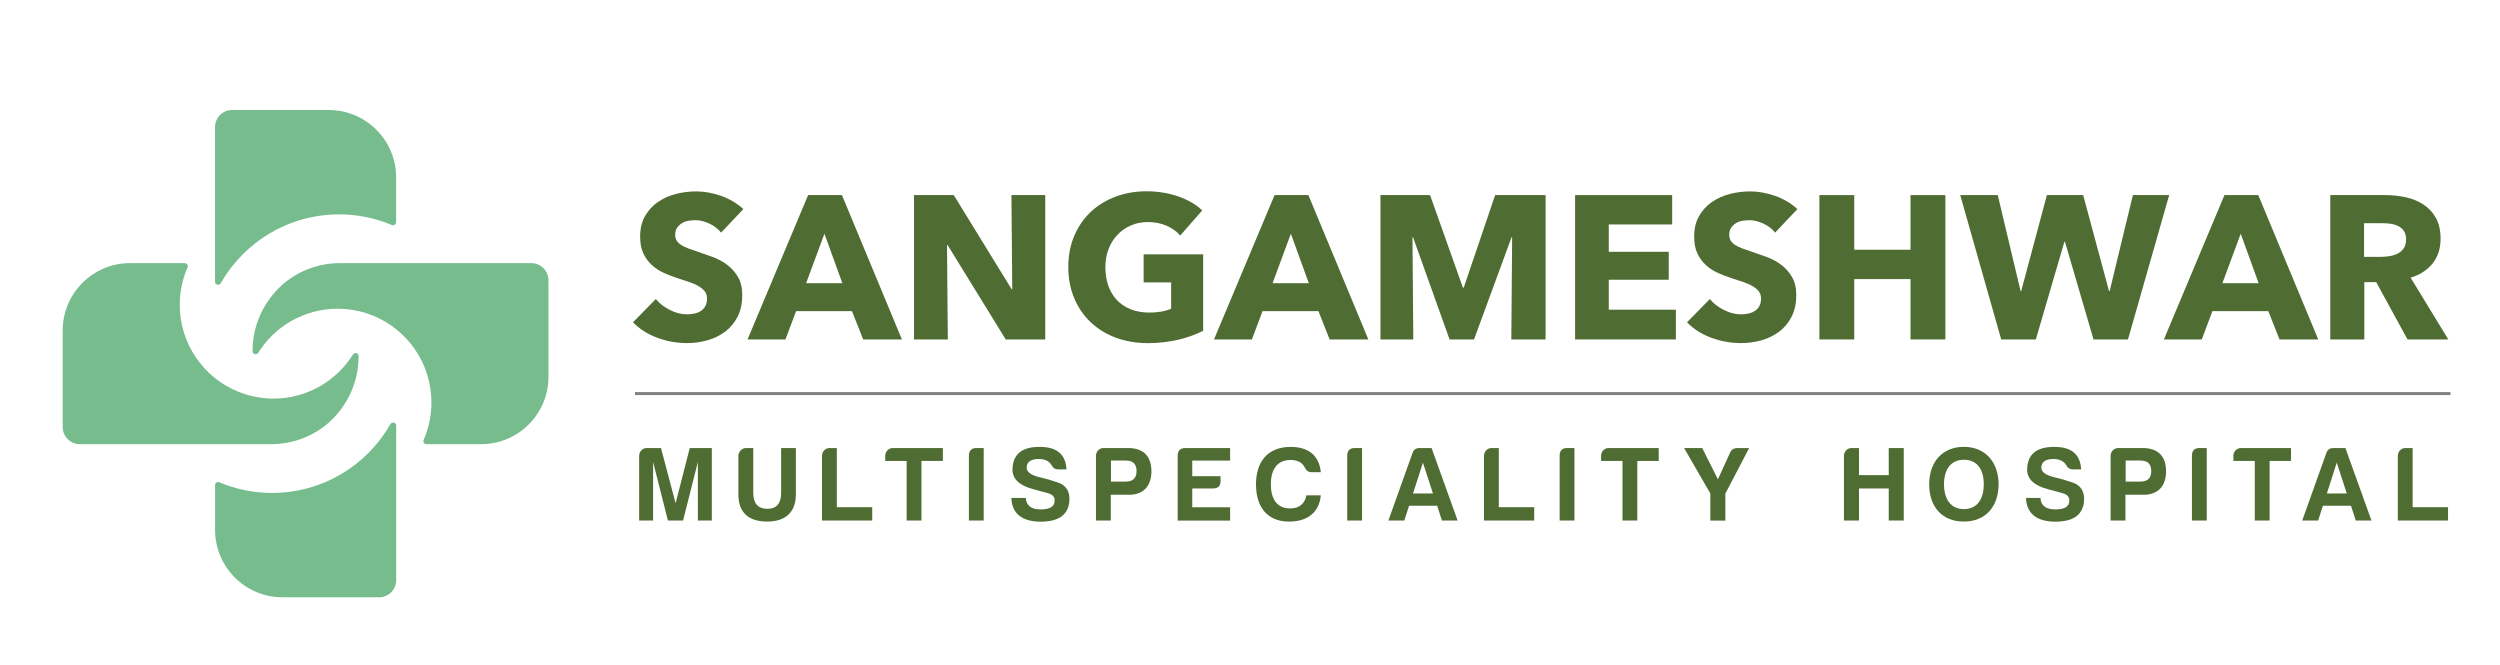
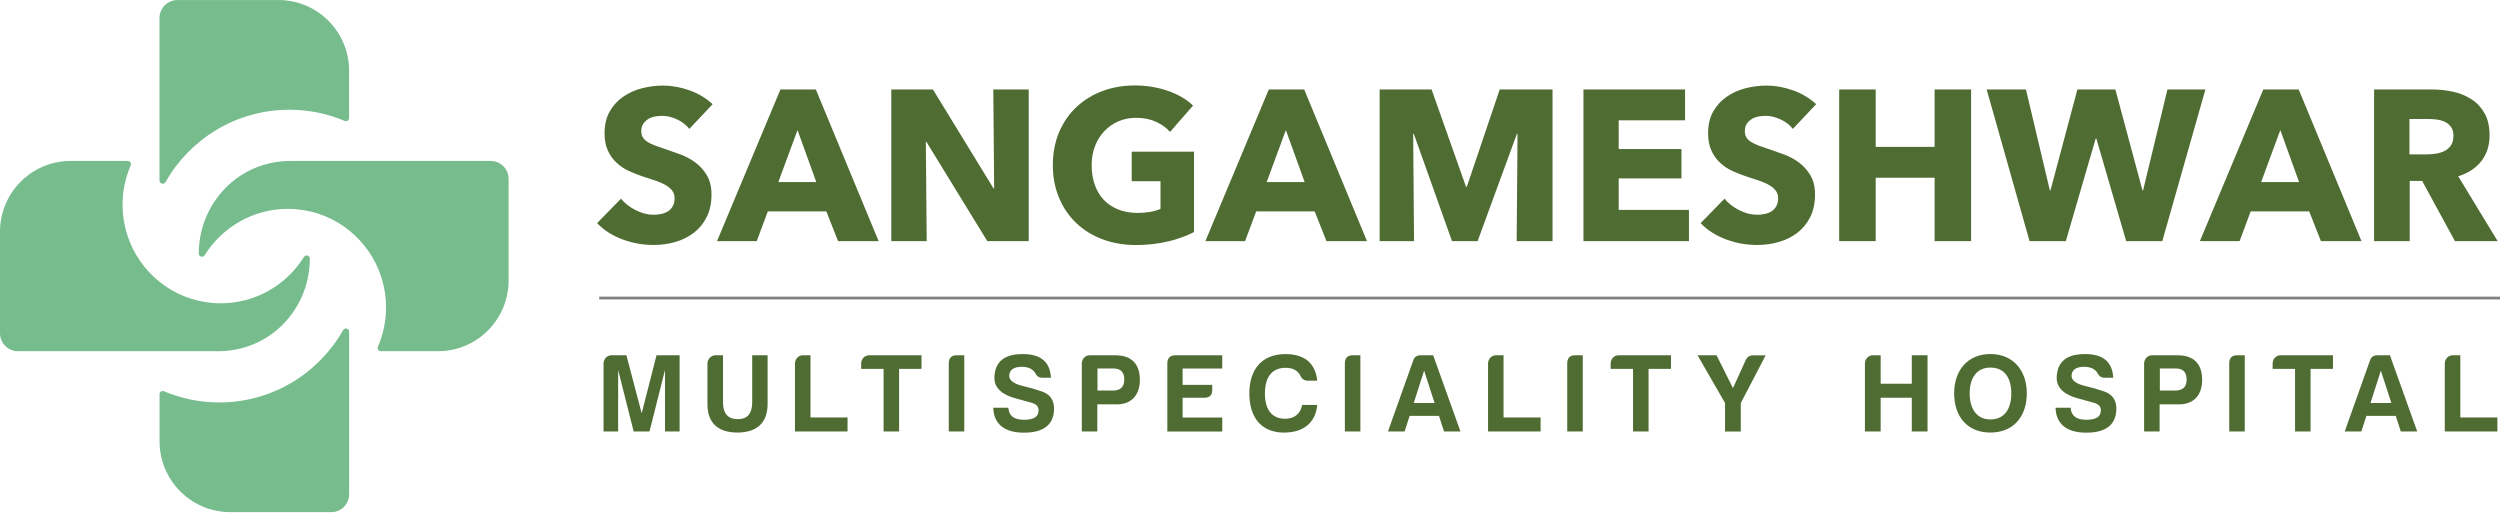
- <svg xmlns="http://www.w3.org/2000/svg" width="459" height="122" viewBox="0 0 459 122" fill="none">
-   <path d="M100.7 69.17V51.46C100.7 49.72 99.29 48.31 97.55 48.31H62.46C58.65 48.31 54.94 49.62 52.05 52.1C51.95 52.19 51.85 52.27 51.75 52.36C48.45 55.34 46.37 59.66 46.37 64.46V64.48C46.37 65.04 47.1 65.25 47.4 64.78C50.44 59.92 55.84 56.68 62 56.68C62.48 56.68 62.95 56.7 63.42 56.74C70.5 57.32 76.36 62.18 78.42 68.73C78.93 70.36 79.21 72.09 79.21 73.89C79.21 76.33 78.7 78.66 77.78 80.77C77.62 81.14 77.9 81.55 78.3 81.55H88.32C95.16 81.55 100.7 76.01 100.7 69.17Z" fill="#76BC8D" />
-   <path d="M11.51 60.69V78.4C11.51 80.14 12.92 81.55 14.66 81.55H49.75C53.56 81.55 57.27 80.24 60.16 77.76C60.26 77.67 60.36 77.59 60.46 77.5C63.76 74.52 65.84 70.2 65.84 65.4V65.38C65.84 64.82 65.11 64.61 64.81 65.08C61.77 69.94 56.37 73.18 50.21 73.18C49.73 73.18 49.26 73.16 48.79 73.12C41.71 72.54 35.85 67.68 33.79 61.13C33.28 59.5 33 57.77 33 55.97C33 53.53 33.51 51.2 34.43 49.09C34.59 48.72 34.31 48.31 33.91 48.31H23.89C17.05 48.31 11.51 53.85 11.51 60.69Z" fill="#76BC8D" />
-   <path d="M69.579 109.66H51.869C45.029 109.66 39.489 104.12 39.489 97.28V89.06C39.489 88.66 39.899 88.39 40.269 88.55C43.249 89.8 46.519 90.5 49.959 90.5C59.269 90.5 67.389 85.41 71.689 77.86C71.969 77.36 72.739 77.56 72.739 78.14V106.52C72.739 108.26 71.329 109.67 69.589 109.67L69.579 109.66Z" fill="#76BC8D" />
-   <path d="M42.639 20.2H60.349C67.189 20.2 72.73 25.74 72.73 32.58V40.8C72.73 41.2 72.32 41.47 71.95 41.31C68.969 40.06 65.7 39.36 62.26 39.36C52.95 39.36 44.83 44.45 40.529 52C40.249 52.5 39.48 52.3 39.48 51.72V23.34C39.48 21.6 40.889 20.19 42.63 20.19L42.639 20.2Z" fill="#76BC8D" />
-   <path d="M118.72 82.26H121.36L124.04 92.4L126.64 82.26H130.69V95.57H128.13V84.82L125.41 95.57H122.63L119.91 84.82V95.57H117.35V83.69C117.35 82.92 117.96 82.26 118.72 82.26Z" fill="#4F6C32" />
-   <path d="M136.949 82.26H138.299V90.48C138.299 92.42 139.159 93.4 140.859 93.42C142.559 93.44 143.419 92.44 143.419 90.48V82.26H146.119V90.79C146.119 94.06 144.199 95.76 140.849 95.76C137.499 95.76 135.569 94.15 135.569 90.79V83.69C135.569 82.97 136.199 82.26 136.939 82.26H136.949Z" fill="#4F6C32" />
-   <path d="M152.29 82.26H153.64V93.12H160.14V95.57H150.92V83.69C150.92 82.92 151.53 82.26 152.29 82.26Z" fill="#4F6C32" />
-   <path d="M163.889 82.26H173.109V84.63H169.179V95.57H166.459V84.63H162.529V83.69C162.529 82.92 163.139 82.26 163.899 82.26H163.889Z" fill="#4F6C32" />
-   <path d="M177.89 83.69C177.89 82.75 178.34 82.26 179.26 82.26H180.61V95.57H177.89V83.69Z" fill="#4F6C32" />
-   <path d="M193.639 91.87C193.639 91.22 193.249 90.79 192.429 90.56C191.649 90.33 190.749 90.09 189.789 89.84C187.189 89.17 185.889 87.96 185.889 86.2C185.949 83.4 187.609 82.03 190.899 82.05C194.029 82.05 195.659 83.42 195.809 86.18H194.279C193.709 86.18 193.319 85.91 193.069 85.4C192.619 84.64 191.819 84.27 190.659 84.27C189.249 84.29 188.539 84.82 188.489 85.83C188.489 86.67 189.329 87.28 191.069 87.67C192.069 87.9 193.119 88.2 194.239 88.59C195.729 89.1 196.429 90.2 196.349 91.88C196.189 94.48 194.429 95.78 191.069 95.78C187.709 95.78 185.769 94.31 185.689 91.42H188.329C188.429 92.83 189.329 93.53 191.069 93.53C192.809 93.53 193.649 92.98 193.629 91.89L193.639 91.87Z" fill="#4F6C32" />
-   <path d="M207.31 90.83H203.94V95.57H201.22V83.69C201.22 82.92 201.83 82.26 202.59 82.26H207.11C209.93 82.26 211.4 83.77 211.4 86.55C211.4 89.17 209.97 90.84 207.31 90.84V90.83ZM206.62 88.42C207.99 88.44 208.67 87.79 208.67 86.5C208.67 85.21 208.02 84.56 206.75 84.56H203.97V88.42H206.61H206.62Z" fill="#4F6C32" />
-   <path d="M216.22 83.69C216.22 82.77 216.67 82.28 217.59 82.26H225.85V84.57H218.9V87.43H224.09V88.31C224.11 89.23 223.64 89.68 222.68 89.68H218.9V93.13H225.85V95.58H216.22V83.7V83.69Z" fill="#4F6C32" />
-   <path d="M236.73 95.77C232.64 95.77 230.6 93.07 230.6 88.92C230.6 84.77 232.75 82.05 236.96 82.05C238.58 82.05 239.9 82.44 240.9 83.26C241.84 84.1 242.37 85.26 242.5 86.7H240.86C240.27 86.7 239.84 86.43 239.59 85.9C239.14 84.94 238.26 84.45 236.97 84.45C234.45 84.45 233.33 86.23 233.33 88.91C233.33 91.59 234.41 93.35 236.89 93.35C238.59 93.35 239.57 92.41 239.86 90.94H242.5C242.24 94.01 240.09 95.76 236.73 95.76V95.77Z" fill="#4F6C32" />
-   <path d="M247.35 83.69C247.35 82.75 247.8 82.26 248.72 82.26H250.07V95.57H247.35V83.69Z" fill="#4F6C32" />
-   <path d="M262.839 82.26L267.619 95.57H264.739L263.859 92.85H258.709L257.829 95.57H254.909L259.349 83.14C259.549 82.55 259.979 82.26 260.639 82.26H262.829H262.839ZM259.429 90.6H263.089L261.249 84.94L259.429 90.6Z" fill="#4F6C32" />
-   <path d="M273.83 82.26H275.18V93.12H281.68V95.57H272.46V83.69C272.46 82.92 273.07 82.26 273.83 82.26Z" fill="#4F6C32" />
-   <path d="M286.35 83.69C286.35 82.75 286.8 82.26 287.72 82.26H289.07V95.57H286.35V83.69Z" fill="#4F6C32" />
-   <path d="M295.32 82.26H304.54V84.63H300.61V95.57H297.89V84.63H293.96V83.69C293.96 82.92 294.57 82.26 295.33 82.26H295.32Z" fill="#4F6C32" />
-   <path d="M314.019 95.57V90.6L309.199 82.26H312.529L315.409 88L317.659 83.07C317.909 82.54 318.329 82.27 318.909 82.27H321.139L316.779 90.61V95.58H314.019V95.57Z" fill="#4F6C32" />
-   <path d="M339.92 82.26H341.31V87.23H346.77V82.26H349.53V95.57H346.77V89.68H341.31V95.57H338.55V83.69C338.55 82.92 339.16 82.26 339.92 82.26Z" fill="#4F6C32" />
-   <path d="M354.199 88.91C354.199 84.84 356.609 82.04 360.559 82.04C364.509 82.04 366.939 84.88 366.939 88.91C366.939 92.94 364.609 95.76 360.559 95.76C356.509 95.76 354.199 92.98 354.199 88.91ZM356.919 88.91C356.919 91.51 358.069 93.47 360.559 93.47C363.049 93.47 364.219 91.59 364.219 88.91C364.219 86.23 363.049 84.41 360.559 84.41C358.069 84.41 356.919 86.33 356.919 88.91Z" fill="#4F6C32" />
-   <path d="M379.929 91.87C379.929 91.22 379.539 90.79 378.719 90.56C377.939 90.33 377.039 90.09 376.079 89.84C373.479 89.17 372.179 87.96 372.179 86.2C372.239 83.4 373.899 82.03 377.189 82.05C380.319 82.05 381.949 83.42 382.099 86.18H380.569C379.999 86.18 379.609 85.91 379.359 85.4C378.909 84.64 378.109 84.27 376.949 84.27C375.539 84.29 374.829 84.82 374.779 85.83C374.779 86.67 375.619 87.28 377.359 87.67C378.359 87.9 379.409 88.2 380.529 88.59C382.019 89.1 382.719 90.2 382.639 91.88C382.479 94.48 380.719 95.78 377.359 95.78C373.999 95.78 372.059 94.31 371.979 91.42H374.619C374.719 92.83 375.619 93.53 377.359 93.53C379.099 93.53 379.939 92.98 379.919 91.89L379.929 91.87Z" fill="#4F6C32" />
-   <path d="M393.6 90.83H390.23V95.57H387.51V83.69C387.51 82.92 388.12 82.26 388.88 82.26H393.4C396.22 82.26 397.69 83.77 397.69 86.55C397.69 89.17 396.26 90.84 393.6 90.84V90.83ZM392.92 88.42C394.29 88.44 394.97 87.79 394.97 86.5C394.97 85.21 394.32 84.56 393.05 84.56H390.27V88.42H392.91H392.92Z" fill="#4F6C32" />
-   <path d="M402.439 83.69C402.439 82.75 402.889 82.26 403.809 82.26H405.159V95.57H402.439V83.69Z" fill="#4F6C32" />
-   <path d="M411.41 82.26H420.63V84.63H416.7V95.57H413.98V84.63H410.05V83.69C410.05 82.92 410.66 82.26 411.42 82.26H411.41Z" fill="#4F6C32" />
-   <path d="M430.619 82.26L435.399 95.57H432.519L431.639 92.85H426.489L425.609 95.57H422.689L427.129 83.14C427.329 82.55 427.759 82.26 428.419 82.26H430.609H430.619ZM427.209 90.6H430.869L429.029 84.94L427.209 90.6Z" fill="#4F6C32" />
-   <path d="M441.609 82.26H442.959V93.12H449.459V95.57H440.239V83.69C440.239 82.92 440.849 82.26 441.609 82.26Z" fill="#4F6C32" />
-   <path d="M116.59 72.26H449.92" stroke="#818181" stroke-width="0.55" stroke-miterlimit="10" />
-   <path d="M132.39 42.71C131.84 42.01 131.12 41.46 130.24 41.05C129.35 40.64 128.5 40.43 127.68 40.43C127.26 40.43 126.83 40.47 126.39 40.54C125.95 40.61 125.56 40.76 125.21 40.97C124.86 41.18 124.57 41.46 124.33 41.79C124.09 42.13 123.97 42.56 123.97 43.08C123.97 43.53 124.06 43.9 124.25 44.2C124.44 44.5 124.71 44.76 125.07 44.99C125.43 45.21 125.86 45.42 126.36 45.61C126.86 45.8 127.42 45.99 128.04 46.19C128.94 46.49 129.87 46.82 130.85 47.18C131.82 47.54 132.71 48.02 133.51 48.62C134.31 49.22 134.97 49.96 135.49 50.85C136.01 51.74 136.28 52.84 136.28 54.16C136.28 55.68 136 57 135.44 58.11C134.88 59.22 134.12 60.14 133.18 60.86C132.23 61.58 131.15 62.12 129.92 62.47C128.7 62.82 127.44 62.99 126.14 62.99C124.24 62.99 122.41 62.66 120.64 62C118.87 61.34 117.4 60.4 116.22 59.17L120.41 54.9C121.06 55.7 121.91 56.36 122.97 56.9C124.03 57.44 125.08 57.71 126.13 57.71C126.6 57.71 127.06 57.66 127.52 57.56C127.97 57.46 128.36 57.3 128.7 57.07C129.04 56.85 129.31 56.55 129.51 56.17C129.71 55.8 129.81 55.35 129.81 54.82C129.81 54.29 129.68 53.9 129.43 53.55C129.18 53.2 128.82 52.88 128.36 52.6C127.9 52.31 127.33 52.05 126.64 51.81C125.95 51.57 125.18 51.32 124.3 51.04C123.45 50.77 122.62 50.44 121.81 50.07C121 49.7 120.28 49.22 119.64 48.63C119 48.04 118.49 47.33 118.11 46.5C117.72 45.66 117.53 44.65 117.53 43.45C117.53 41.98 117.83 40.72 118.43 39.67C119.03 38.62 119.81 37.76 120.79 37.09C121.77 36.42 122.86 35.92 124.09 35.61C125.31 35.3 126.55 35.14 127.8 35.14C129.3 35.14 130.83 35.42 132.38 35.96C133.93 36.5 135.31 37.32 136.48 38.39L132.4 42.7L132.39 42.71Z" fill="#4F6C32" />
-   <path d="M158.48 62.32L156.42 57.12H146.16L144.21 62.32H137.25L148.37 35.82H154.58L165.59 62.32H158.48ZM151.37 42.9L148 52H154.66L151.36 42.9H151.37Z" fill="#4F6C32" />
-   <path d="M184.65 62.32L173.98 44.99H173.87L174.02 62.32H167.81V35.82H175.11L185.74 53.11H185.85L185.7 35.82H191.91V62.32H184.65Z" fill="#4F6C32" />
-   <path d="M216.37 62.36C214.63 62.78 212.74 63 210.7 63C208.66 63 206.63 62.66 204.84 61.99C203.05 61.32 201.52 60.37 200.24 59.15C198.95 57.93 197.95 56.46 197.23 54.75C196.51 53.04 196.14 51.14 196.14 49.04C196.14 46.94 196.51 45 197.24 43.28C197.98 41.56 198.99 40.09 200.29 38.88C201.59 37.67 203.11 36.74 204.86 36.09C206.61 35.44 208.49 35.12 210.51 35.12C212.53 35.12 214.55 35.44 216.35 36.07C218.15 36.7 219.61 37.56 220.73 38.63L216.69 43.24C216.07 42.52 215.24 41.92 214.22 41.46C213.2 41 212.03 40.77 210.74 40.77C209.62 40.77 208.58 40.98 207.63 41.39C206.68 41.8 205.86 42.38 205.16 43.11C204.46 43.84 203.92 44.72 203.53 45.73C203.14 46.74 202.95 47.84 202.95 49.04C202.95 50.24 203.12 51.39 203.47 52.41C203.82 53.43 204.34 54.31 205.02 55.05C205.71 55.79 206.55 56.36 207.56 56.77C208.57 57.18 209.72 57.39 211.02 57.39C211.77 57.39 212.48 57.33 213.15 57.22C213.82 57.11 214.45 56.93 215.02 56.68V51.85H209.97V46.69H220.9V60.73C219.6 61.4 218.08 61.95 216.35 62.38L216.37 62.36Z" fill="#4F6C32" />
-   <path d="M244.12 62.32L242.06 57.12H231.8L229.85 62.32H222.89L234.01 35.82H240.22L251.23 62.32H244.12ZM237.01 42.9L233.64 52H240.3L237 42.9H237.01Z" fill="#4F6C32" />
-   <path d="M277.48 62.32L277.63 43.57H277.52L270.63 62.32H266.14L259.44 43.57H259.33L259.48 62.32H253.45V35.82H262.56L268.59 52.81H268.74L274.51 35.82H283.77V62.32H277.48Z" fill="#4F6C32" />
-   <path d="M289.189 62.32V35.82H307.009V41.21H295.369V46.23H306.379V51.36H295.369V56.86H307.689V62.32H289.199H289.189Z" fill="#4F6C32" />
-   <path d="M325.909 42.71C325.359 42.01 324.639 41.46 323.759 41.05C322.869 40.64 322.019 40.43 321.199 40.43C320.779 40.43 320.349 40.47 319.909 40.54C319.469 40.61 319.079 40.76 318.729 40.97C318.379 41.18 318.089 41.46 317.849 41.79C317.609 42.13 317.489 42.56 317.489 43.08C317.489 43.53 317.579 43.9 317.769 44.2C317.959 44.5 318.229 44.76 318.589 44.99C318.949 45.21 319.379 45.42 319.879 45.61C320.379 45.8 320.939 45.99 321.559 46.19C322.459 46.49 323.389 46.82 324.369 47.18C325.339 47.54 326.229 48.02 327.029 48.62C327.829 49.22 328.489 49.96 329.009 50.85C329.529 51.74 329.799 52.84 329.799 54.16C329.799 55.68 329.519 57 328.959 58.11C328.399 59.22 327.639 60.14 326.699 60.86C325.749 61.58 324.669 62.12 323.439 62.47C322.219 62.82 320.959 62.99 319.659 62.99C317.759 62.99 315.929 62.66 314.159 62C312.389 61.34 310.919 60.4 309.739 59.17L313.929 54.9C314.579 55.7 315.429 56.36 316.489 56.9C317.549 57.44 318.599 57.71 319.649 57.71C320.119 57.71 320.579 57.66 321.039 57.56C321.489 57.46 321.879 57.3 322.219 57.07C322.559 56.85 322.829 56.55 323.029 56.17C323.229 55.8 323.329 55.35 323.329 54.82C323.329 54.29 323.199 53.9 322.949 53.55C322.699 53.2 322.339 52.88 321.879 52.6C321.419 52.31 320.849 52.05 320.159 51.81C319.469 51.57 318.699 51.32 317.819 51.04C316.969 50.77 316.139 50.44 315.329 50.07C314.519 49.7 313.799 49.22 313.159 48.63C312.519 48.04 312.009 47.33 311.629 46.5C311.239 45.66 311.049 44.65 311.049 43.45C311.049 41.98 311.349 40.72 311.949 39.67C312.549 38.62 313.329 37.76 314.309 37.09C315.289 36.42 316.379 35.92 317.609 35.61C318.829 35.3 320.069 35.14 321.319 35.14C322.819 35.14 324.349 35.42 325.899 35.96C327.449 36.5 328.829 37.32 329.999 38.39L325.919 42.7L325.909 42.71Z" fill="#4F6C32" />
-   <path d="M350.77 62.32V51.24H340.44V62.32H334.04V35.82H340.44V45.85H350.77V35.82H357.17V62.32H350.77Z" fill="#4F6C32" />
-   <path d="M390.699 62.32H384.369L379.129 44.39H379.019L373.779 62.32H367.419L359.899 35.82H366.789L370.979 53.45H371.089L375.809 35.82H382.469L387.219 53.45H387.329L391.599 35.82H398.259L390.699 62.32Z" fill="#4F6C32" />
-   <path d="M418.52 62.32L416.46 57.12H406.2L404.25 62.32H397.29L408.41 35.82H414.62L425.63 62.32H418.52ZM411.4 42.9L408.03 52H414.69L411.39 42.9H411.4Z" fill="#4F6C32" />
-   <path d="M442.02 62.32L436.27 51.8H434.09V62.32H427.84V35.82H437.95C439.22 35.82 440.46 35.95 441.67 36.21C442.88 36.47 443.97 36.92 444.93 37.54C445.89 38.16 446.66 38.99 447.23 40.01C447.8 41.03 448.09 42.31 448.09 43.83C448.09 45.63 447.6 47.14 446.63 48.36C445.66 49.58 444.31 50.46 442.59 50.98L449.51 62.32H442.02ZM441.76 43.94C441.76 43.32 441.63 42.81 441.36 42.42C441.1 42.03 440.76 41.73 440.34 41.52C439.92 41.31 439.46 41.16 438.95 41.09C438.44 41.02 437.94 40.98 437.46 40.98H434.04V47.16H437.09C437.62 47.16 438.16 47.12 438.71 47.03C439.26 46.94 439.76 46.79 440.21 46.56C440.66 46.33 441.03 46.01 441.32 45.59C441.61 45.17 441.75 44.62 441.75 43.94H441.76Z" fill="#4F6C32" />
+ <svg xmlns="http://www.w3.org/2000/svg" width="493" height="101" viewBox="0 0 493 101" fill="none">
+   <path d="M100.296 55.286V35.296C100.296 33.332 98.711 31.74 96.754 31.74H57.295C53.01 31.74 48.838 33.219 45.588 36.018C45.476 36.12 45.364 36.21 45.251 36.312C41.54 39.675 39.201 44.551 39.201 49.969V49.992C39.201 50.624 40.022 50.861 40.359 50.331C43.778 44.845 49.85 41.188 56.777 41.188C57.317 41.188 57.846 41.21 58.374 41.256C66.336 41.91 72.925 47.396 75.242 54.789C75.816 56.629 76.13 58.582 76.13 60.614C76.13 63.368 75.557 65.998 74.522 68.379C74.342 68.797 74.657 69.26 75.107 69.26H86.375C94.066 69.26 100.296 63.006 100.296 55.286Z" fill="#76BC8D" />
+   <path d="M0 45.714V65.704C0 67.668 1.586 69.26 3.542 69.26H43.002C47.286 69.26 51.458 67.781 54.708 64.982C54.82 64.88 54.933 64.79 55.045 64.688C58.756 61.325 61.095 56.448 61.095 51.031V51.008C61.095 50.376 60.274 50.139 59.937 50.669C56.518 56.155 50.446 59.812 43.519 59.812C42.979 59.812 42.451 59.789 41.922 59.744C33.961 59.09 27.371 53.604 25.054 46.211C24.481 44.371 24.166 42.418 24.166 40.386C24.166 37.632 24.739 35.002 25.774 32.621C25.954 32.203 25.639 31.74 25.189 31.74H13.921C6.23 31.74 0 37.993 0 45.714Z" fill="#76BC8D" />
+   <path d="M65.302 100.989H45.386C37.695 100.989 31.465 94.736 31.465 87.015V77.737C31.465 77.285 31.926 76.98 32.342 77.161C35.693 78.572 39.37 79.362 43.239 79.362C53.708 79.362 62.839 73.617 67.674 65.095C67.989 64.53 68.855 64.756 68.855 65.411V97.445C68.855 99.409 67.269 101 65.313 101L65.302 100.989Z" fill="#76BC8D" />
+   <path d="M35.007 0.011H54.922C62.614 0.011 68.843 6.265 68.843 13.985V23.263C68.843 23.715 68.382 24.02 67.966 23.839C64.615 22.428 60.938 21.638 57.07 21.638C46.6 21.638 37.469 27.383 32.634 35.905C32.319 36.47 31.453 36.244 31.453 35.589V3.556C31.453 1.592 33.039 0 34.995 0L35.007 0.011Z" fill="#76BC8D" />
+   <path d="M120.559 70.061H123.528L126.542 81.507L129.465 70.061H134.02V85.085H131.141V72.951L128.082 85.085H124.956L121.897 72.951V85.085H119.019V71.675C119.019 70.806 119.705 70.061 120.559 70.061Z" fill="#4F6C32" />
+   <path d="M141.059 70.061H142.577V79.34C142.577 81.529 143.544 82.635 145.456 82.658C147.367 82.681 148.334 81.552 148.334 79.34V70.061H151.37V79.689C151.37 83.38 149.211 85.299 145.444 85.299C141.677 85.299 139.507 83.482 139.507 79.689V71.675C139.507 70.863 140.215 70.061 141.047 70.061H141.059Z" fill="#4F6C32" />
+   <path d="M158.309 70.061H159.827V82.319H167.137V85.085H156.769V71.675C156.769 70.806 157.455 70.061 158.309 70.061Z" fill="#4F6C32" />
+   <path d="M171.354 70.061H181.722V72.736H177.302V85.085H174.244V72.736H169.824V71.675C169.824 70.806 170.51 70.061 171.365 70.061H171.354Z" fill="#4F6C32" />
+   <path d="M187.097 71.675C187.097 70.614 187.603 70.061 188.637 70.061H190.155V85.085H187.097V71.675Z" fill="#4F6C32" />
+   <path d="M204.808 80.909C204.808 80.175 204.37 79.69 203.447 79.43C202.57 79.17 201.558 78.899 200.479 78.617C197.555 77.861 196.093 76.495 196.093 74.509C196.161 71.348 198.027 69.802 201.727 69.824C205.247 69.824 207.08 71.371 207.248 74.486H205.528C204.887 74.486 204.448 74.181 204.167 73.606C203.661 72.748 202.761 72.33 201.457 72.33C199.871 72.353 199.073 72.951 199.017 74.091C199.017 75.039 199.961 75.728 201.918 76.168C203.043 76.427 204.223 76.766 205.483 77.206C207.158 77.782 207.945 79.024 207.856 80.92C207.676 83.855 205.696 85.322 201.918 85.322C198.14 85.322 195.958 83.663 195.868 80.401H198.837C198.949 81.992 199.961 82.782 201.918 82.782C203.875 82.782 204.819 82.162 204.797 80.931L204.808 80.909Z" fill="#4F6C32" />
+   <path d="M220.18 79.735H216.391V85.085H213.332V71.675C213.332 70.806 214.018 70.061 214.873 70.061H219.955C223.127 70.061 224.78 71.766 224.78 74.904C224.78 77.861 223.172 79.746 220.18 79.746V79.735ZM219.404 77.014C220.945 77.037 221.71 76.303 221.71 74.847C221.71 73.391 220.979 72.657 219.551 72.657H216.424V77.014H219.393H219.404Z" fill="#4F6C32" />
+   <path d="M230.199 71.675C230.199 70.637 230.705 70.084 231.74 70.061H241.028V72.669H233.213V75.897H239.049V76.89C239.072 77.929 238.543 78.437 237.464 78.437H233.213V82.331H241.028V85.096H230.199V71.687V71.675Z" fill="#4F6C32" />
+   <path d="M253.263 85.311C248.664 85.311 246.37 82.263 246.37 77.579C246.37 72.894 248.788 69.824 253.522 69.824C255.344 69.824 256.828 70.264 257.953 71.19C259.01 72.138 259.606 73.448 259.752 75.073H257.908C257.244 75.073 256.761 74.768 256.48 74.17C255.973 73.086 254.984 72.533 253.533 72.533C250.7 72.533 249.44 74.543 249.44 77.567C249.44 80.593 250.655 82.579 253.443 82.579C255.355 82.579 256.457 81.518 256.783 79.859H259.752C259.46 83.324 257.042 85.299 253.263 85.299V85.311Z" fill="#4F6C32" />
+   <path d="M265.206 71.675C265.206 70.614 265.712 70.061 266.747 70.061H268.265V85.085H265.206V71.675Z" fill="#4F6C32" />
+   <path d="M282.624 70.061L288 85.085H284.761L283.771 82.015H277.98L276.991 85.085H273.707L278.7 71.055C278.925 70.389 279.408 70.061 280.151 70.061H282.613H282.624ZM278.79 79.475H282.906L280.836 73.086L278.79 79.475Z" fill="#4F6C32" />
+   <path d="M294.983 70.061H296.501V82.319H303.81V85.085H293.442V71.675C293.442 70.806 294.128 70.061 294.983 70.061Z" fill="#4F6C32" />
+   <path d="M309.062 71.675C309.062 70.614 309.569 70.061 310.603 70.061H312.121V85.085H309.062V71.675Z" fill="#4F6C32" />
+   <path d="M319.149 70.061H329.518V72.736H325.098V85.085H322.039V72.736H317.62V71.675C317.62 70.806 318.306 70.061 319.161 70.061H319.149Z" fill="#4F6C32" />
+   <path d="M340.178 85.085V79.475L334.758 70.061H338.502L341.741 76.54L344.271 70.976C344.552 70.377 345.025 70.073 345.677 70.073H348.185L343.282 79.486V85.096H340.178V85.085Z" fill="#4F6C32" />
+   <path d="M369.302 70.061H370.865V75.671H377.005V70.061H380.109V85.085H377.005V78.437H370.865V85.085H367.762V71.675C367.762 70.806 368.448 70.061 369.302 70.061Z" fill="#4F6C32" />
+   <path d="M385.36 77.567C385.36 72.974 388.07 69.813 392.512 69.813C396.954 69.813 399.687 73.019 399.687 77.567C399.687 82.116 397.067 85.299 392.512 85.299C387.958 85.299 385.36 82.162 385.36 77.567ZM388.419 77.567C388.419 80.502 389.712 82.715 392.512 82.715C395.312 82.715 396.628 80.593 396.628 77.567C396.628 74.542 395.312 72.488 392.512 72.488C389.712 72.488 388.419 74.655 388.419 77.567Z" fill="#4F6C32" />
+   <path d="M414.294 80.909C414.294 80.175 413.856 79.69 412.934 79.43C412.057 79.17 411.045 78.899 409.965 78.617C407.041 77.861 405.579 76.495 405.579 74.509C405.647 71.348 407.514 69.802 411.213 69.824C414.733 69.824 416.566 71.371 416.735 74.486H415.014C414.373 74.486 413.935 74.181 413.653 73.606C413.147 72.748 412.248 72.33 410.943 72.33C409.358 72.353 408.559 72.951 408.503 74.091C408.503 75.039 409.448 75.728 411.404 76.168C412.529 76.427 413.71 76.766 414.969 77.206C416.645 77.782 417.432 79.024 417.342 80.92C417.162 83.855 415.183 85.322 411.404 85.322C407.626 85.322 405.444 83.663 405.354 80.401H408.323C408.436 81.992 409.448 82.782 411.404 82.782C413.361 82.782 414.306 82.162 414.283 80.931L414.294 80.909Z" fill="#4F6C32" />
+   <path d="M429.667 79.735H425.877V85.085H422.818V71.675C422.818 70.806 423.504 70.061 424.359 70.061H429.442C432.613 70.061 434.266 71.766 434.266 74.904C434.266 77.861 432.658 79.746 429.667 79.746V79.735ZM428.902 77.014C430.443 77.037 431.207 76.303 431.207 74.847C431.207 73.391 430.476 72.657 429.048 72.657H425.922V77.014H428.891H428.902Z" fill="#4F6C32" />
+   <path d="M439.607 71.675C439.607 70.614 440.113 70.061 441.148 70.061H442.666V85.085H439.607V71.675Z" fill="#4F6C32" />
+   <path d="M449.694 70.061H460.062V72.736H455.643V85.085H452.584V72.736H448.165V71.675C448.165 70.806 448.851 70.061 449.706 70.061H449.694Z" fill="#4F6C32" />
+   <path d="M471.296 70.061L476.672 85.085H473.433L472.443 82.015H466.652L465.662 85.085H462.379L467.372 71.055C467.597 70.389 468.08 70.061 468.822 70.061H471.285H471.296ZM467.462 79.475H471.577L469.508 73.086L467.462 79.475Z" fill="#4F6C32" />
+   <path d="M483.655 70.061H485.173V82.319H492.482V85.085H482.114V71.675C482.114 70.806 482.8 70.061 483.655 70.061Z" fill="#4F6C32" />
+   <path d="M118.164 58.774H493" stroke="#818181" stroke-width="0.55" stroke-miterlimit="10" />
+   <path d="M135.932 25.419C135.313 24.629 134.503 24.009 133.514 23.546C132.513 23.083 131.557 22.846 130.635 22.846C130.163 22.846 129.679 22.891 129.184 22.97C128.69 23.049 128.251 23.218 127.857 23.456C127.464 23.692 127.138 24.009 126.868 24.381C126.598 24.765 126.463 25.25 126.463 25.837C126.463 26.345 126.564 26.763 126.778 27.101C126.992 27.44 127.295 27.733 127.7 27.993C128.105 28.241 128.588 28.478 129.151 28.693C129.713 28.907 130.343 29.122 131.04 29.348C132.052 29.686 133.098 30.059 134.2 30.465C135.291 30.871 136.291 31.413 137.191 32.09C138.091 32.768 138.833 33.603 139.418 34.608C140.002 35.612 140.306 36.854 140.306 38.344C140.306 40.059 139.991 41.549 139.361 42.802C138.732 44.055 137.877 45.093 136.82 45.906C135.752 46.719 134.537 47.328 133.154 47.724C131.782 48.118 130.365 48.31 128.903 48.31C126.767 48.31 124.709 47.938 122.718 47.193C120.728 46.448 119.075 45.387 117.748 43.999L122.46 39.179C123.191 40.082 124.147 40.827 125.339 41.436C126.531 42.046 127.711 42.351 128.892 42.351C129.421 42.351 129.938 42.294 130.455 42.181C130.961 42.068 131.4 41.888 131.782 41.628C132.164 41.38 132.468 41.041 132.693 40.612C132.918 40.195 133.03 39.687 133.03 39.089C133.03 38.49 132.884 38.05 132.603 37.655C132.322 37.26 131.917 36.899 131.4 36.583C130.882 36.255 130.241 35.962 129.466 35.691C128.69 35.42 127.824 35.138 126.834 34.822C125.878 34.517 124.945 34.145 124.034 33.727C123.123 33.309 122.314 32.768 121.594 32.102C120.874 31.436 120.301 30.634 119.873 29.697C119.435 28.749 119.221 27.609 119.221 26.255C119.221 24.596 119.559 23.173 120.233 21.988C120.908 20.803 121.785 19.832 122.887 19.076C123.989 18.32 125.215 17.755 126.598 17.405C127.97 17.055 129.364 16.875 130.77 16.875C132.457 16.875 134.177 17.191 135.92 17.8C137.663 18.41 139.215 19.335 140.531 20.543L135.943 25.408L135.932 25.419Z" fill="#4F6C32" />
+   <path d="M165.27 47.554L162.953 41.685H151.416L149.223 47.554H141.396L153.901 17.642H160.884L173.265 47.554H165.27ZM157.275 25.634L153.485 35.906H160.974L157.263 25.634H157.275Z" fill="#4F6C32" />
+   <path d="M194.699 47.554L182.7 27.993H182.576L182.745 47.554H175.762V17.642H183.971L195.924 37.158H196.048L195.879 17.642H202.863V47.554H194.699Z" fill="#4F6C32" />
+   <path d="M230.368 47.599C228.411 48.073 226.286 48.322 223.992 48.322C221.698 48.322 219.415 47.938 217.402 47.182C215.39 46.425 213.669 45.353 212.23 43.976C210.779 42.599 209.655 40.94 208.845 39.01C208.035 37.079 207.619 34.935 207.619 32.564C207.619 30.194 208.035 28.004 208.856 26.063C209.688 24.121 210.824 22.462 212.286 21.096C213.748 19.731 215.457 18.681 217.425 17.947C219.393 17.213 221.507 16.852 223.778 16.852C226.05 16.852 228.322 17.213 230.346 17.925C232.37 18.636 234.012 19.606 235.271 20.814L230.728 26.018C230.031 25.205 229.097 24.528 227.95 24.009C226.803 23.489 225.488 23.23 224.037 23.23C222.778 23.23 221.608 23.467 220.54 23.93C219.472 24.392 218.549 25.047 217.762 25.871C216.975 26.695 216.368 27.688 215.929 28.828C215.491 29.968 215.277 31.21 215.277 32.564C215.277 33.919 215.468 35.217 215.862 36.368C216.255 37.52 216.84 38.513 217.605 39.348C218.381 40.183 219.325 40.827 220.461 41.29C221.597 41.752 222.89 41.989 224.352 41.989C225.195 41.989 225.994 41.922 226.747 41.797C227.501 41.673 228.209 41.47 228.85 41.188V35.736H223.171V29.912H235.462V45.759C234 46.516 232.291 47.136 230.346 47.622L230.368 47.599Z" fill="#4F6C32" />
+   <path d="M261.574 47.554L259.257 41.685H247.72L245.527 47.554H237.7L250.205 17.642H257.188L269.569 47.554H261.574ZM253.578 25.634L249.789 35.906H257.278L253.567 25.634H253.578Z" fill="#4F6C32" />
+   <path d="M299.088 47.554L299.256 26.39H299.133L291.385 47.554H286.336L278.801 26.39H278.678L278.846 47.554H272.065V17.642H282.31L289.091 36.82H289.259L295.748 17.642H306.161V47.554H299.088Z" fill="#4F6C32" />
+   <path d="M312.256 47.554V17.642H332.295V23.726H319.205V29.393H331.586V35.183H319.205V41.391H333.059V47.554H312.267H312.256Z" fill="#4F6C32" />
+   <path d="M353.549 25.419C352.93 24.629 352.121 24.009 351.131 23.546C350.13 23.083 349.174 22.846 348.252 22.846C347.78 22.846 347.296 22.891 346.802 22.97C346.307 23.049 345.868 23.218 345.475 23.456C345.081 23.692 344.755 24.009 344.485 24.381C344.215 24.765 344.08 25.25 344.08 25.837C344.08 26.345 344.181 26.763 344.395 27.101C344.609 27.44 344.912 27.733 345.317 27.993C345.722 28.241 346.206 28.478 346.768 28.693C347.33 28.907 347.96 29.122 348.657 29.348C349.669 29.686 350.715 30.059 351.817 30.465C352.908 30.871 353.909 31.413 354.808 32.09C355.708 32.768 356.45 33.603 357.035 34.608C357.619 35.612 357.923 36.854 357.923 38.344C357.923 40.059 357.608 41.549 356.978 42.802C356.349 44.055 355.494 45.093 354.437 45.906C353.369 46.719 352.154 47.328 350.771 47.724C349.399 48.118 347.982 48.31 346.52 48.31C344.384 48.31 342.326 47.938 340.336 47.193C338.345 46.448 336.692 45.387 335.365 43.999L340.077 39.179C340.808 40.082 341.764 40.827 342.956 41.436C344.148 42.046 345.328 42.351 346.509 42.351C347.038 42.351 347.555 42.294 348.072 42.181C348.578 42.068 349.017 41.888 349.399 41.628C349.782 41.38 350.085 41.041 350.31 40.612C350.535 40.195 350.647 39.687 350.647 39.089C350.647 38.49 350.501 38.05 350.22 37.655C349.939 37.26 349.534 36.899 349.017 36.583C348.5 36.255 347.859 35.962 347.083 35.691C346.307 35.42 345.441 35.138 344.451 34.822C343.496 34.517 342.562 34.145 341.651 33.727C340.74 33.309 339.931 32.768 339.211 32.102C338.491 31.436 337.918 30.634 337.491 29.697C337.052 28.749 336.838 27.609 336.838 26.255C336.838 24.596 337.176 23.173 337.85 21.988C338.525 20.803 339.402 19.832 340.504 19.076C341.606 18.32 342.832 17.755 344.215 17.405C345.587 17.055 346.982 16.875 348.387 16.875C350.074 16.875 351.794 17.191 353.537 17.8C355.28 18.41 356.832 19.335 358.148 20.543L353.56 25.408L353.549 25.419Z" fill="#4F6C32" />
+   <path d="M381.504 47.554V35.048H369.887V47.554H362.69V17.642H369.887V28.964H381.504V17.642H388.701V47.554H381.504Z" fill="#4F6C32" />
+   <path d="M426.406 47.554H419.287L413.395 27.316H413.271L407.379 47.554H400.227L391.771 17.642H399.518L404.23 37.542H404.354L409.662 17.642H417.151L422.492 37.542H422.616L427.418 17.642H434.907L426.406 47.554Z" fill="#4F6C32" />
+   <path d="M457.69 47.554L455.373 41.685H443.836L441.643 47.554H433.816L446.321 17.642H453.304L465.685 47.554H457.69ZM449.683 25.634L445.894 35.906H453.383L449.672 25.634H449.683Z" fill="#4F6C32" />
+   <path d="M484.116 47.554L477.65 35.68H475.198V47.554H468.17V17.642H479.539C480.967 17.642 482.361 17.789 483.722 18.083C485.083 18.376 486.308 18.884 487.388 19.584C488.467 20.284 489.333 21.221 489.974 22.372C490.615 23.523 490.941 24.968 490.941 26.684C490.941 28.715 490.39 30.42 489.3 31.797C488.209 33.174 486.691 34.167 484.757 34.754L492.538 47.554H484.116ZM483.823 26.808C483.823 26.108 483.677 25.532 483.373 25.092C483.081 24.652 482.699 24.313 482.226 24.076C481.754 23.839 481.237 23.67 480.663 23.591C480.09 23.512 479.528 23.467 478.988 23.467H475.142V30.442H478.572C479.168 30.442 479.775 30.397 480.393 30.296C481.012 30.194 481.574 30.025 482.08 29.765C482.586 29.506 483.002 29.144 483.328 28.67C483.655 28.196 483.812 27.575 483.812 26.808H483.823Z" fill="#4F6C32" />
</svg>
